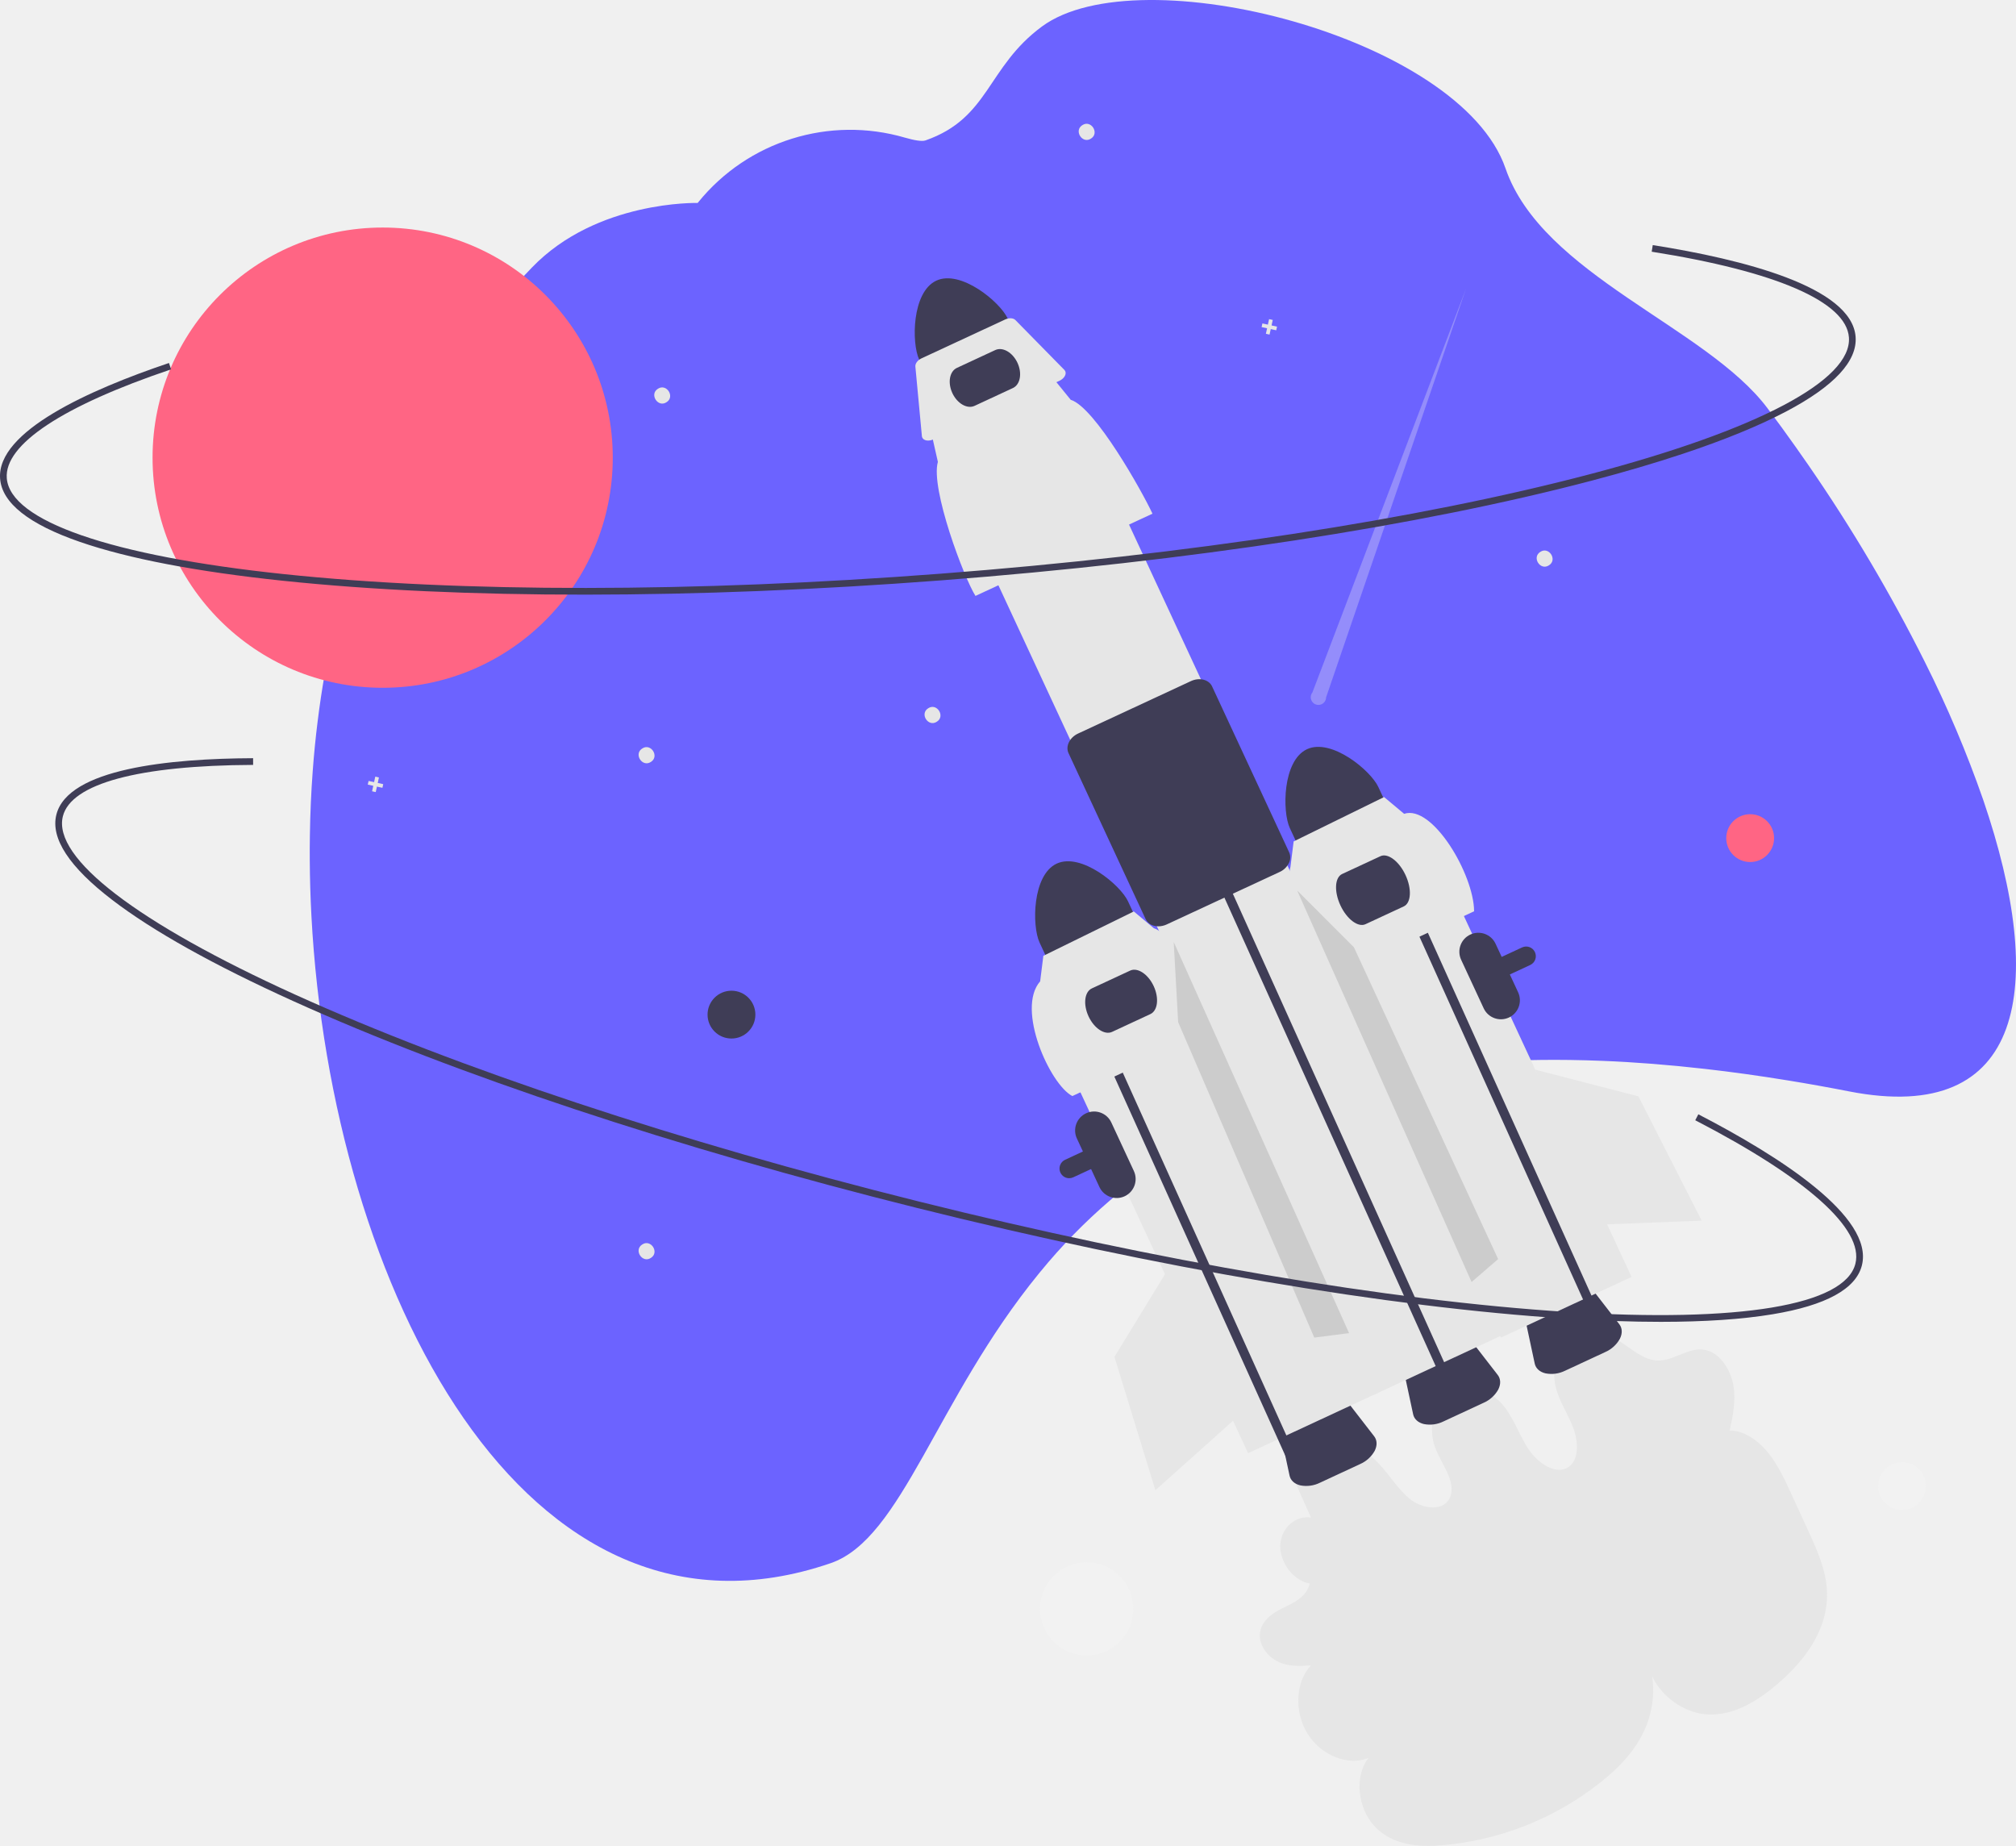
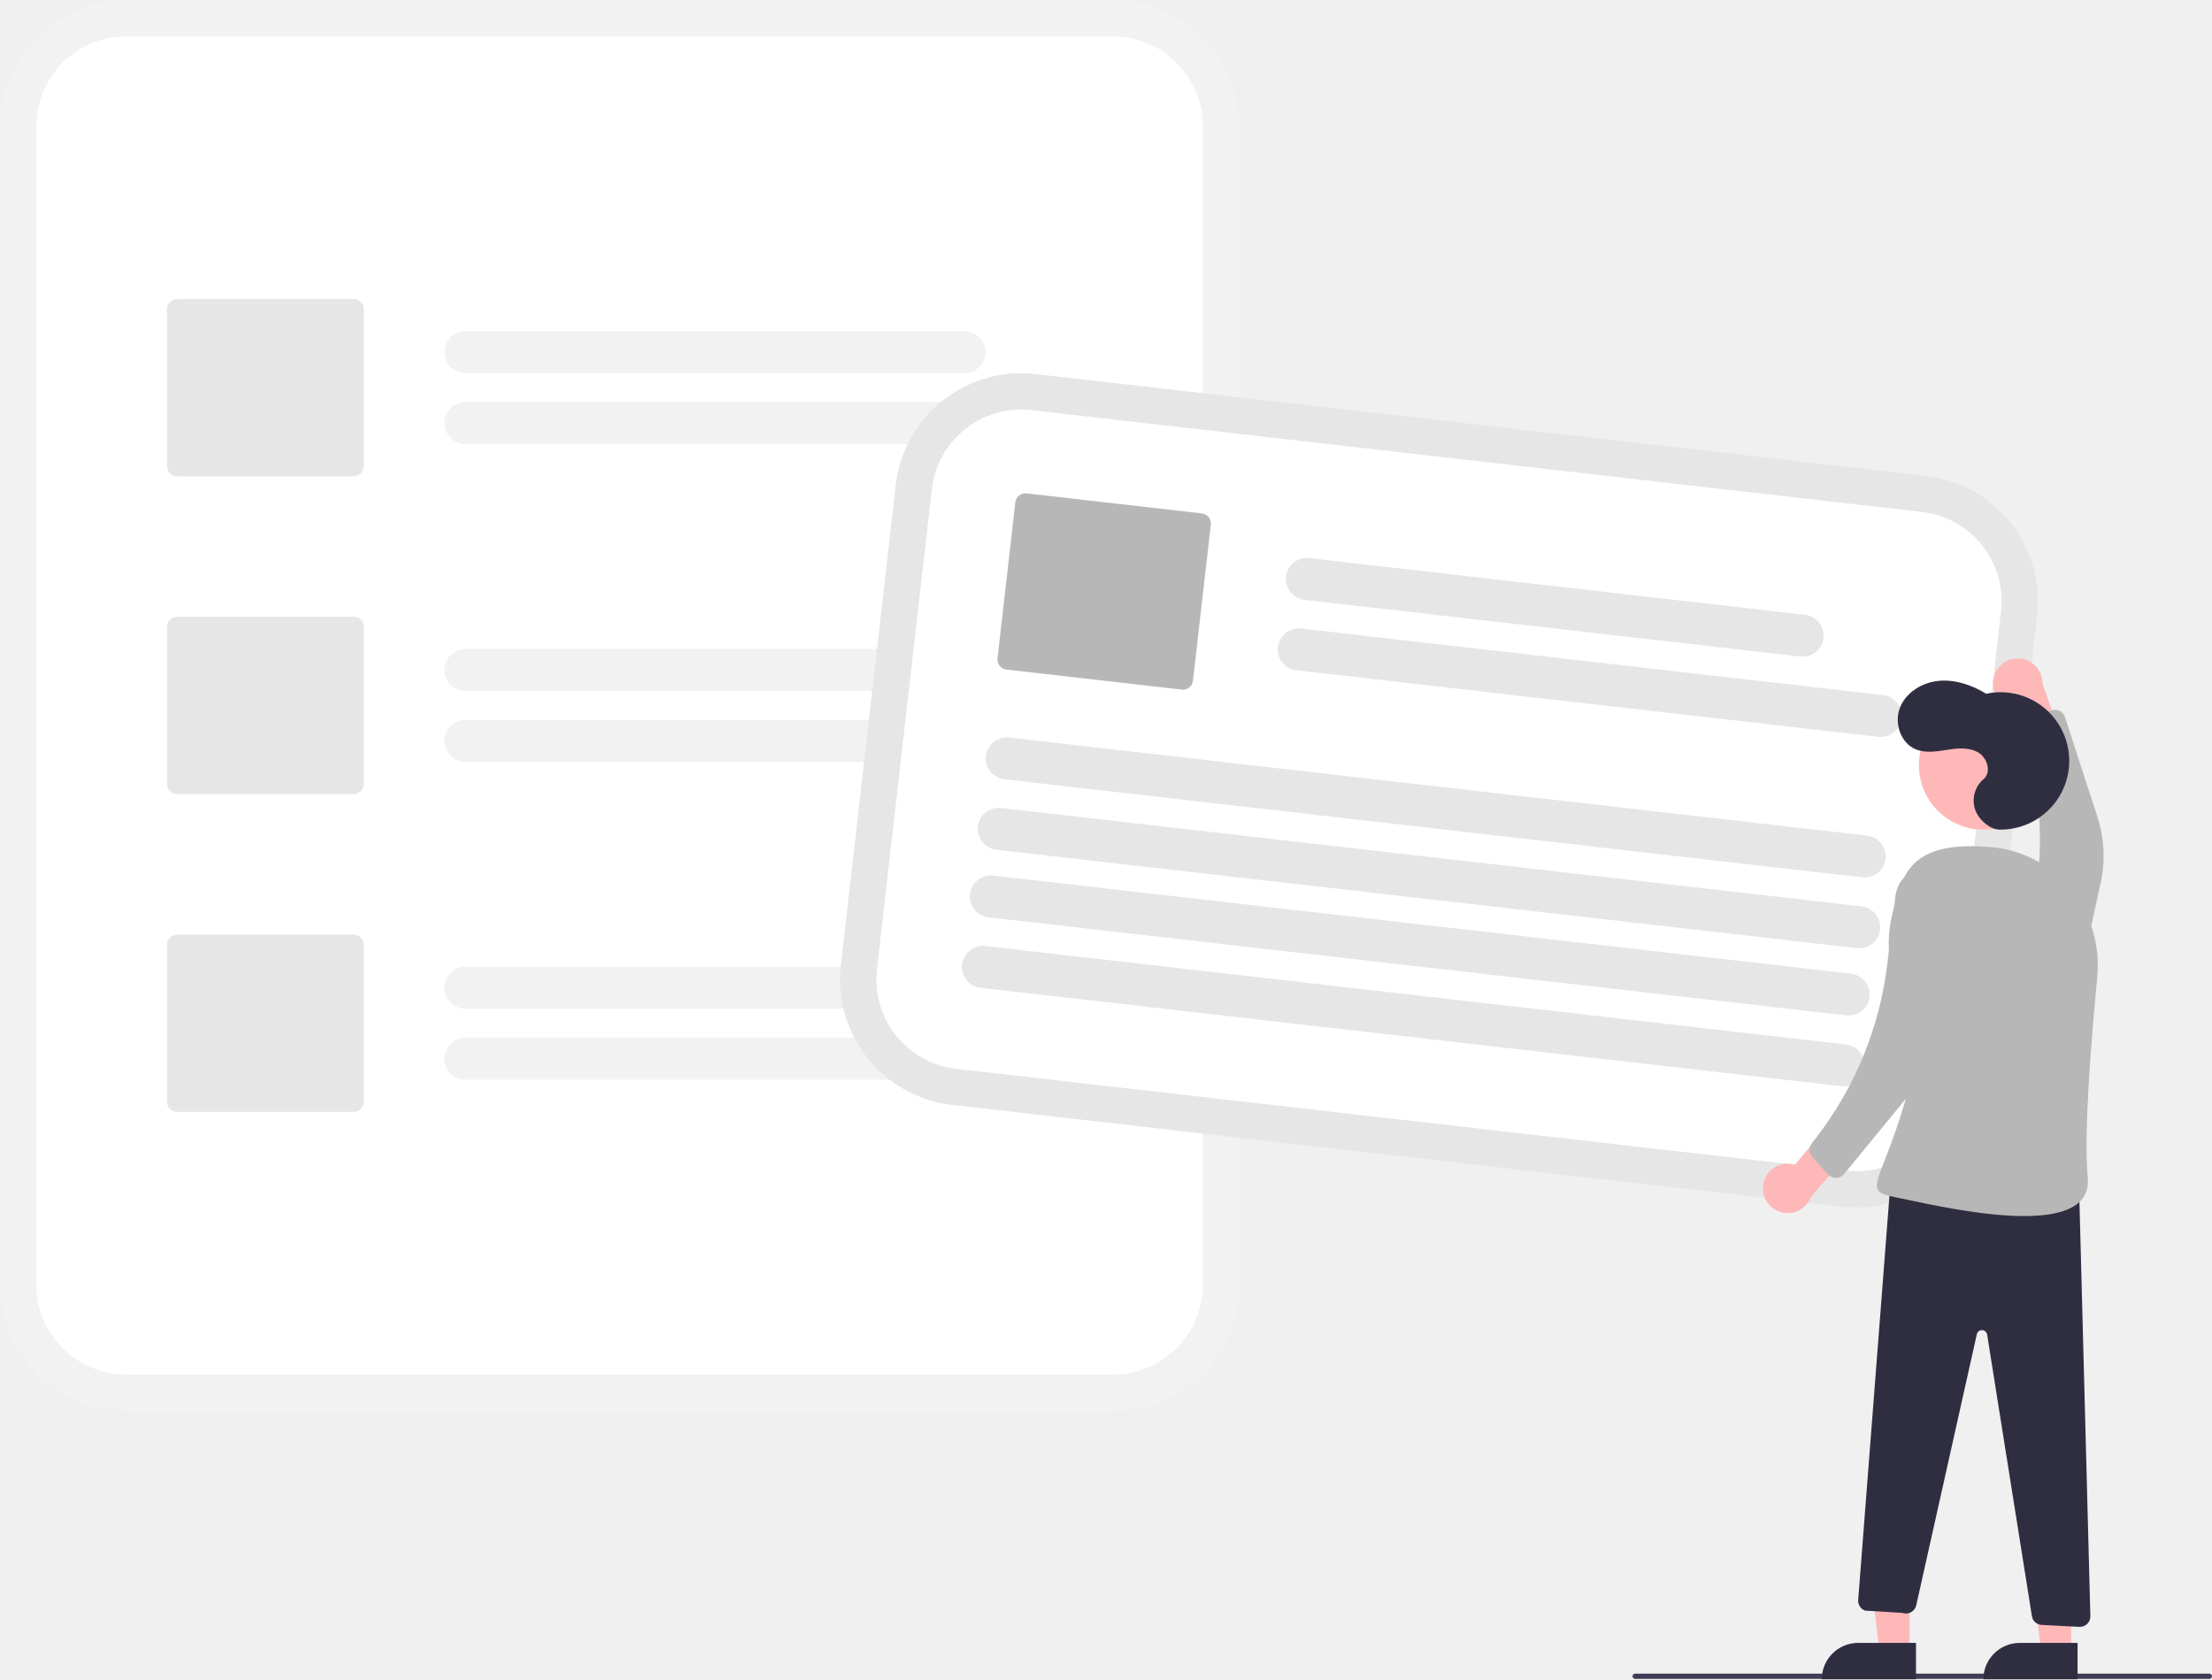
- <svg xmlns="http://www.w3.org/2000/svg" data-name="Layer 1" width="902.419" height="826.207" viewBox="0 0 902.419 826.207">
-   <path d="M726.95,696.708l8.672,19.444c-7.049-1.122-13.604,4.898-13.751,12.629s6.14,15.774,13.189,16.873c-1.347,6.002-7.161,8.649-12.207,11.075s-10.485,6.45-10.11,12.845c.301,5.135,4.548,9.669,9.058,11.492s9.241,1.543,13.809,1.237c-6.921,7.24-7.596,20.848-1.517,30.611s18.217,14.569,27.305,10.811c-6.422,7.989-5.027,22.618,2.943,30.862,8.034,8.311,19.678,9.115,29.857,8.24a132.238,132.238,0,0,0,71.007-28.14c7.782-6.183,15.05-13.456,19.49-22.941s5.747-21.496,1.612-32.29c1.115,13.522,14.65,24.203,26.826,24.8s22.807-6.261,31.841-14.081c12.014-10.4,23.137-24.979,21.488-42.967-.816-8.905-4.706-17.469-8.521-25.765l-7.396-16.083c-2.986-6.493-6.039-13.095-10.533-18.544s-10.731-9.667-16.973-9.626c1.427-6.52,2.861-13.283,1.665-20.211s-5.776-14.101-12.004-15.723c-7.927-2.065-14.645,5.25-22.616,4.561-7.671-.664-14.01-8.362-21.459-11.412a17.178,17.178,0,0,0-18.537,3.206c-4.722,4.61-6.69,12.398-4.996,19.767,1.484,6.455,5.435,12.149,7.832,18.375s2.77,14.231-1.835,17.631c-5.557,4.103-14.014-1.48-18.356-8.235s-6.834-14.933-12.324-20.614c-6.479-6.705-16.621-8.276-23.293-3.608s-9.222,15.119-5.859,24.004c2.75,7.264,9.049,14.614,6.864,21.454-2.309,7.23-12.413,6.314-18.507,1.205s-10.141-12.806-16.161-18.03c-6.114-5.306-14.098-7.63-21.107-6.146a21.731,21.731,0,0,0-15.573,13.915" transform="translate(-148.7907 -36.89661)" fill="#e6e6e6" />
-   <path d="M867.347,642.066l-17.993,8.36a13.812,13.812,0,0,1-8.734,1.177c-2.612-.618-4.377-2.215-4.841-4.383l-4.187-19.554c-.79-3.689,2.265-8.053,7.264-10.376l9.937-4.617c4.999-2.323,10.305-1.843,12.614,1.14l12.244,15.81c1.358,1.753,1.44,4.132.228,6.527A13.812,13.812,0,0,1,867.347,642.066Z" transform="translate(-148.7907 -36.89661)" fill="#3f3d56" />
-   <path d="M309.43,280.659A353.998,353.998,0,0,1,386.932,156.602c29.006-30.112,74.15-28.861,74.15-28.861l.258-.32A87.58,87.58,0,0,1,553.893,98.509c4.304,1.235,7.615,1.783,9.189,1.232,28.707-10.047,27.358-32.724,52.126-50.993,43.367-31.987,187.211,4.654,207.494,63.514,16.439,47.705,89.82,70.827,117.236,107.317q6.431,8.559,12.618,17.316,2.901,4.068,5.737,8.198a730.428,730.428,0,0,1,52.147,88.155,514.113,514.113,0,0,1,26.101,61.684c28.591,83.582,18.814,145.855-60.021,130.47q-13.998-2.739-27.324-4.901-19.296-3.149-37.246-5.176-24.172-2.749-45.994-3.602-7.337-.295-14.405-.396c-69.67-.966-121.349,12.146-160.719,32.502q-10.011,5.163-18.973,10.923a236.054,236.054,0,0,0-26.08,19.319,254.898,254.898,0,0,0-31.422,32.197l-.522.639c-46.048,56.326-61.203,118.682-93.235,129.661C383.674,783.51,297.074,613.35,288.193,446.896q-.673-12.582-.743-25.091-.042-5.592.055-11.154c.141-9.673.567-19.285,1.281-28.78q.4-5.445.928-10.833c.388-3.873.81-7.724,1.298-11.55C294.495,331.442,300.589,304.758,309.43,280.659Z" transform="translate(-148.7907 -36.89661)" fill="#6c63ff" />
-   <path d="M733.834,372.24c-10.935,5.091-11.115,27.895-7.686,35.284l6.214,13.374,39.609-18.403-6.214-13.374C762.321,381.735,744.777,367.166,733.834,372.24Z" transform="translate(-148.7907 -36.89661)" fill="#3f3d56" />
-   <path d="M627.393,564.256a4.333,4.333,0,0,1-4.07-5.819,4.3,4.3,0,0,1,2.243-2.44L830.12,460.958a4.33,4.33,0,0,1,5.752,2.102,4.336,4.336,0,0,1-2.103,5.752h-0L629.215,563.85A4.306,4.306,0,0,1,627.393,564.256Z" transform="translate(-148.7907 -36.89661)" fill="#3f3d56" />
-   <rect x="771.788" y="414.474" width="64.474" height="217.68" transform="translate(-294.4339 350.6066) rotate(-24.9202)" fill="#e6e6e6" />
-   <path d="M567.905,162.514c-10.935,5.091-11.115,27.895-7.686,35.284l6.214,13.374,39.609-18.403L599.827,179.395C596.392,172.009,578.848,157.44,567.905,162.514Z" transform="translate(-148.7907 -36.89661)" fill="#3f3d56" />
-   <path d="M812.919,664.761l-17.993,8.36a13.812,13.812,0,0,1-8.734,1.177c-2.612-.618-4.377-2.215-4.841-4.383l-4.187-19.554c-.79-3.689,2.265-8.053,7.264-10.376l9.937-4.617c4.999-2.323,10.305-1.843,12.614,1.14L819.224,652.319c1.358,1.753,1.44,4.132.228,6.527A13.812,13.812,0,0,1,812.919,664.761Z" transform="translate(-148.7907 -36.89661)" fill="#3f3d56" />
-   <path d="M757.601,692.207,739.608,700.566a13.812,13.812,0,0,1-8.734,1.177c-2.612-.618-4.377-2.215-4.841-4.383l-4.187-19.554c-.79-3.689,2.265-8.053,7.264-10.376l9.937-4.617c4.999-2.323,10.305-1.843,12.614,1.14l12.244,15.81c1.358,1.753,1.44,4.132.228,6.527A13.812,13.812,0,0,1,757.601,692.207Z" transform="translate(-148.7907 -36.89661)" fill="#3f3d56" />
-   <rect x="668.302" y="227.978" width="64.474" height="440.016" transform="translate(-272.3289 299.9887) rotate(-24.9202)" fill="#e6e6e6" />
-   <polyline points="548.951 403.691 542.39 389.254 546.167 387.512 552.708 401.903 647.423 611.909 643.65 613.662" fill="#3f3d56" />
-   <polyline points="622.951 391.691 616.39 377.254 620.167 375.512 626.708 389.903 721.423 599.909 717.65 601.662" fill="#3f3d56" />
-   <path d="M664.671,266.814l-79.226,36.809c-5.044-7.847-20.249-48.06-16.835-59.991l-2.563-11.378,54.703-25.416,7.322,9.007C638.942,219.18,660.102,256.951,664.671,266.814Z" transform="translate(-148.7907 -36.89661)" fill="#e6e6e6" />
-   <path d="M623.037,207.325l-56.451,26.228c-2.084.968-4.303.612-4.956-.795a1.952,1.952,0,0,1-.172-.643l-2.922-31.168c-.125-1.335,1.017-2.847,2.761-3.658L598.734,179.896c1.744-.81,3.637-.708,4.576.249l21.936,22.334c1.122,1.142.513,3.098-1.361,4.367A6.081,6.081,0,0,1,623.037,207.325Z" transform="translate(-148.7907 -36.89661)" fill="#e6e6e6" />
-   <path d="M667.313,451.514a7.626,7.626,0,0,1-1.814-.214,5.604,5.604,0,0,1-3.896-3.025L627.09,373.992c-1.428-3.075.489-7.008,4.274-8.767l50.536-23.48c3.786-1.76,8.027-.688,9.457,2.387l34.513,74.283a5.603,5.603,0,0,1-.201,4.929,8.506,8.506,0,0,1-4.074,3.838l-50.536,23.479A8.92,8.92,0,0,1,667.313,451.514Z" transform="translate(-148.7907 -36.89661)" fill="#3f3d56" />
-   <rect x="658.612" y="466.208" width="64.474" height="217.68" transform="translate(-326.7693 307.736) rotate(-24.9202)" fill="#e6e6e6" />
-   <path d="M602.189,210.581l-17.147,7.967c-3.309,1.537-7.773-1.024-9.95-5.71s-1.256-9.749,2.053-11.286l17.147-7.967c3.309-1.537,7.773,1.024,9.95,5.71S605.498,209.044,602.189,210.581Z" transform="translate(-148.7907 -36.89661)" fill="#3f3d56" />
-   <path d="M621.799,423.444c-10.935,5.091-11.115,27.895-7.686,35.284l6.214,13.374,39.609-18.403L653.722,440.324C650.287,432.939,632.742,418.37,621.799,423.444Z" transform="translate(-148.7907 -36.89661)" fill="#3f3d56" />
-   <path d="M440.152,377.925c-3.862,2.573-7.815-3.551-3.878-6.01C440.135,369.342,444.088,375.466,440.152,377.925Z" transform="translate(-148.7907 -36.89661)" fill="#e6e6e6" />
-   <path d="M842.152,289.925c-3.862,2.573-7.815-3.551-3.878-6.01C842.135,281.342,846.088,287.466,842.152,289.925Z" transform="translate(-148.7907 -36.89661)" fill="#e6e6e6" />
-   <path d="M568.152,359.925c-3.862,2.573-7.815-3.551-3.878-6.01C568.135,351.342,572.088,357.466,568.152,359.925Z" transform="translate(-148.7907 -36.89661)" fill="#e6e6e6" />
-   <path d="M440.152,599.925c-3.862,2.573-7.815-3.551-3.878-6.01C440.135,591.342,444.088,597.466,440.152,599.925Z" transform="translate(-148.7907 -36.89661)" fill="#e6e6e6" />
-   <path d="M637.152,98.925c-3.862,2.573-7.815-3.551-3.878-6.01C637.135,90.342,641.088,96.466,637.152,98.925Z" transform="translate(-148.7907 -36.89661)" fill="#e6e6e6" />
-   <path d="M447.152,216.925c-3.862,2.573-7.815-3.551-3.878-6.01C447.135,208.342,451.088,214.466,447.152,216.925Z" transform="translate(-148.7907 -36.89661)" fill="#e6e6e6" />
-   <polygon points="571.639 146.2 569.182 145.661 569.72 143.203 568.082 142.844 567.543 145.302 565.086 144.764 564.727 146.402 567.184 146.941 566.646 149.398 568.284 149.757 568.823 147.299 571.28 147.838 571.639 146.2" fill="#e6e6e6" />
-   <polygon points="171.542 350.978 169.085 350.439 169.623 347.982 167.985 347.623 167.446 350.08 164.988 349.542 164.629 351.18 167.087 351.719 166.549 354.177 168.187 354.535 168.726 352.078 171.183 352.616 171.542 350.978" fill="#e6e6e6" />
-   <path d="M824.22,492.333a8.51,8.51,0,0,1-11.29-4.127l-10.113-21.765a8.5,8.5,0,0,1,15.417-7.163l10.113,21.765A8.51,8.51,0,0,1,824.22,492.333Z" transform="translate(-148.7907 -36.89661)" fill="#3f3d56" />
-   <path d="M652.22,572.333a8.51,8.51,0,0,1-11.29-4.127l-10.113-21.765a8.5,8.5,0,0,1,15.417-7.163l10.113,21.765A8.51,8.51,0,0,1,652.22,572.333Z" transform="translate(-148.7907 -36.89661)" fill="#3f3d56" />
-   <path d="M808.642,444.778l-67.806,31.503c-4.317-6.716-17.331-41.133-14.409-51.344l1.434-11.423,40.486-19.863,8.971,7.505C789.959,396.883,808.539,428.205,808.642,444.778Z" transform="translate(-148.7907 -36.89661)" fill="#e6e6e6" />
-   <path d="M777.162,442.594l-17.147,7.967c-3.309,1.537-8.344-2.253-11.222-8.447s-2.528-12.487.781-14.024l17.147-7.967c3.309-1.537,8.344,2.253,11.222,8.447S780.471,441.056,777.162,442.594Z" transform="translate(-148.7907 -36.89661)" fill="#3f3d56" />
-   <polyline points="482.951 446.691 476.39 432.254 480.167 430.512 486.708 444.903 581.423 654.909 577.65 656.662" fill="#3f3d56" />
-   <path d="M696.607,495.981l-67.806,31.503c-10.003-5.165-25.291-38.961-14.409-51.344l1.434-11.423,40.486-19.863,8.971,7.505C674.587,455.214,692.697,487.541,696.607,495.981Z" transform="translate(-148.7907 -36.89661)" fill="#e6e6e6" />
-   <path d="M663.732,490.793l-17.147,7.967c-3.309,1.537-8.03-1.579-10.524-6.945s-1.83-10.985,1.479-12.522l17.147-7.967c3.309-1.537,8.03,1.579,10.524,6.945S667.041,489.256,663.732,490.793Z" transform="translate(-148.7907 -36.89661)" fill="#3f3d56" />
-   <circle cx="171.291" cy="204.845" r="103" fill="#ff6584" />
-   <path d="M742.396,349.021l62.593-182.809L736.258,346.832a3.442,3.442,0,1,0,6.138,2.188Z" transform="translate(-148.7907 -36.89661)" fill="#f0f0f0" opacity="0.3" />
-   <path d="M901.95,240.055q-18.38,6.108-40.751,12.001c-77.145,20.311-180.55,36.154-291.166,44.613-110.615,8.458-215.227,8.519-294.563.174-38.647-4.066-69.215-9.913-90.854-17.381-22.909-7.905-34.947-17.432-35.78-28.314-1.621-21.2,40.213-39.859,75.592-51.778l.958,2.843C176.801,218.581,150.678,235.879,151.828,250.919c1.464,19.156,46.644,34.806,123.955,42.94,79.162,8.327,183.581,8.263,294.021-.181,110.44-8.445,213.655-24.257,290.63-44.523,75.174-19.791,117.45-42.129,115.986-61.285-1.216-15.905-32.567-29.51-88.278-38.312l.468-2.963c40.48,6.396,89.093,18.708,90.801,41.047.832,10.882-9.618,22.127-31.059,33.424C936.131,227.503,920.601,233.856,901.95,240.055Z" transform="translate(-148.7907 -36.89661)" fill="#3f3d56" />
-   <circle cx="783.425" cy="375.136" r="10.702" fill="#ff6584" />
-   <circle cx="851.425" cy="665.136" r="10.702" fill="#f2f2f2" />
-   <circle cx="486.425" cy="720.136" r="20.866" fill="#f2f2f2" />
-   <circle cx="327.425" cy="454.136" r="10.702" fill="#3f3d56" />
-   <polygon points="687.226 478.768 733.402 490.721 761.723 546.349 713.843 548.227 687.226 478.768" fill="#e6e6e6" />
-   <polygon points="580.645 398.574 606.059 424.002 670.606 563.557 658.722 573.824 580.645 398.574" fill="#ccc" />
-   <polygon points="525.386 421.624 527.38 457.52 588.304 598.694 603.88 596.688 525.386 421.624" fill="#ccc" />
-   <polygon points="523.723 566.637 498.854 607.339 517.187 667.008 552.9 635.061 523.723 566.637" fill="#e6e6e6" />
-   <path d="M892.195,628.544q-19.368,0-42.457-1.464c-79.614-5.056-182.738-22.633-290.376-49.492-107.638-26.859-206.93-59.794-279.585-92.734-35.393-16.047-62.556-31.236-80.735-45.147-19.247-14.727-27.666-27.564-25.024-38.153,5.148-20.629,50.731-25.142,88.064-25.295l.013,3c-51.268.21-81.514,8.387-85.166,23.022-4.652,18.64,33.287,47.741,104.087,79.841,72.496,32.868,171.605,65.739,279.073,92.557,107.467,26.816,210.401,44.363,289.84,49.408,77.579,4.928,124.743-2.938,129.395-21.578,3.862-15.477-21.598-38.275-71.689-64.198l1.379-2.664c36.397,18.836,78.646,45.852,73.222,67.589C979.592,613.823,966.13,621.199,942.22,625.157,928.59,627.413,911.85,628.544,892.195,628.544Z" transform="translate(-148.7907 -36.89661)" fill="#3f3d56" />
+ <svg xmlns="http://www.w3.org/2000/svg" data-name="Layer 1" width="843.579" height="640.517" viewBox="0 0 843.579 640.517">
+   <path d="M602.654,129.742H226.335a48.179,48.179,0,0,0-48.125,48.125V619.743a48.179,48.179,0,0,0,48.125,48.125H602.654a48.179,48.179,0,0,0,48.125-48.125V177.867A48.179,48.179,0,0,0,602.654,129.742Z" transform="translate(-178.2103 -129.7416)" fill="#f2f2f2" />
+   <path d="M602.654,143.596H226.335a34.309,34.309,0,0,0-34.271,34.271V619.743a34.309,34.309,0,0,0,34.271,34.271H602.654a34.309,34.309,0,0,0,34.271-34.271V177.867A34.309,34.309,0,0,0,602.654,143.596Z" transform="translate(-178.2103 -129.7416)" fill="#fff" />
+   <path d="M546.018,272.081H355.716a8.014,8.014,0,0,1,0-16.028H546.018a8.014,8.014,0,1,1,0,16.028Z" transform="translate(-178.2103 -129.7416)" fill="#f2f2f2" />
+   <path d="M579.076,299.129H355.716a8.014,8.014,0,0,1,0-16.028h223.36a8.014,8.014,0,0,1,0,16.028Z" transform="translate(-178.2103 -129.7416)" fill="#f2f2f2" />
+   <path d="M546.018,393.295H355.716a8.014,8.014,0,0,1,0-16.028H546.018a8.014,8.014,0,1,1,0,16.028Z" transform="translate(-178.2103 -129.7416)" fill="#f2f2f2" />
+   <path d="M579.076,420.343H355.716a8.014,8.014,0,0,1,0-16.028h223.36a8.014,8.014,0,0,1,0,16.028Z" transform="translate(-178.2103 -129.7416)" fill="#f2f2f2" />
+   <path d="M546.018,514.508H355.716a8.014,8.014,0,0,1,0-16.028H546.018a8.014,8.014,0,1,1,0,16.028Z" transform="translate(-178.2103 -129.7416)" fill="#f2f2f2" />
+   <path d="M579.076,541.556H355.716a8.014,8.014,0,0,1,0-16.028h223.36a8.014,8.014,0,0,1,0,16.028Z" transform="translate(-178.2103 -129.7416)" fill="#f2f2f2" />
+   <path d="M313.087,311.408H245.742a3.847,3.847,0,0,1-3.843-3.843V247.617a3.847,3.847,0,0,1,3.843-3.843h67.346a3.847,3.847,0,0,1,3.843,3.843v59.947A3.847,3.847,0,0,1,313.087,311.408Z" transform="translate(-178.2103 -129.7416)" fill="#e6e6e6" />
+   <path d="M313.087,432.621H245.742a3.847,3.847,0,0,1-3.843-3.843V368.831a3.847,3.847,0,0,1,3.843-3.843h67.346a3.847,3.847,0,0,1,3.843,3.843v59.947A3.847,3.847,0,0,1,313.087,432.621Z" transform="translate(-178.2103 -129.7416)" fill="#e6e6e6" />
+   <path d="M313.087,553.834H245.742a3.847,3.847,0,0,1-3.843-3.843V490.044a3.847,3.847,0,0,1,3.843-3.843h67.346a3.847,3.847,0,0,1,3.843,3.843V549.992A3.847,3.847,0,0,1,313.087,553.834Z" transform="translate(-178.2103 -129.7416)" fill="#e6e6e6" />
+   <path d="M934.165,547.652l2.985-26.109,14.969-130.908,2.985-26.109a48.179,48.179,0,0,0-42.346-53.281L573.097,272.406a48.179,48.179,0,0,0-53.281,42.346l-.008.067L498.884,497.81l-.008.067a48.179,48.179,0,0,0,42.346,53.281L880.884,589.998A48.179,48.179,0,0,0,934.165,547.652Z" transform="translate(-178.2103 -129.7416)" fill="#e6e6e6" />
+   <path d="M920.401,546.079l3.536-30.924,13.868-121.278,3.536-30.923a34.309,34.309,0,0,0-30.156-37.943L571.523,286.171a34.309,34.309,0,0,0-37.942,30.156l-.008.067L512.648,499.384l-.008.068A34.309,34.309,0,0,0,542.796,537.394l339.662,38.84A34.309,34.309,0,0,0,920.401,546.079Z" transform="translate(-178.2103 -129.7416)" fill="#fff" />
+   <path d="M864.804,380.158l-189.07-21.62a8.014,8.014,0,1,1,1.821-15.924l189.07,21.62a8.014,8.014,0,0,1-1.821,15.924Z" transform="translate(-178.2103 -129.7416)" fill="#e6e6e6" />
+   <path d="M894.575,410.786,672.661,385.411a8.014,8.014,0,1,1,1.821-15.924l221.914,25.375a8.014,8.014,0,0,1-1.821,15.924Z" transform="translate(-178.2103 -129.7416)" fill="#e6e6e6" />
+   <path d="M888.388,464.383,561.218,426.971a8.014,8.014,0,0,1,1.821-15.924l327.17,37.411a8.014,8.014,0,1,1-1.821,15.924Z" transform="translate(-178.2103 -129.7416)" fill="#e6e6e6" />
+   <path d="M886.366,491.375l-328.221-37.531a8.014,8.014,0,0,1,1.821-15.924l328.221,37.531a8.014,8.014,0,0,1-1.821,15.924Z" transform="translate(-178.2103 -129.7416)" fill="#e6e6e6" />
+   <path d="M882.366,517.039,555.197,479.628a8.014,8.014,0,1,1,1.821-15.924L884.187,501.115a8.014,8.014,0,0,1-1.821,15.924Z" transform="translate(-178.2103 -129.7416)" fill="#e6e6e6" />
+   <path d="M880.345,544.032l-328.221-37.531a8.014,8.014,0,0,1,1.821-15.924l328.221,37.531a8.014,8.014,0,1,1-1.821,15.924Z" transform="translate(-178.2103 -129.7416)" fill="#e6e6e6" />
+   <path d="M628.913,392.767l-66.91-7.651a3.847,3.847,0,0,1-3.381-4.254l6.81-59.559a3.847,3.847,0,0,1,4.254-3.381l66.91,7.651a3.847,3.847,0,0,1,3.381,4.254l-6.81,59.559A3.847,3.847,0,0,1,628.913,392.767Z" transform="translate(-178.2103 -129.7416)" fill="#b7b7b7" />
+   <path d="M1020.79,770.1h-219a1,1,0,0,1,0-2h219a1,1,0,0,1,0,2Z" transform="translate(-178.2103 -129.7416)" fill="#3f3d56" />
+   <path d="M938.556,388.062a9.377,9.377,0,0,0,8.419,11.656l6.775,20.329,13.358-1.104-9.971-28.574a9.428,9.428,0,0,0-18.582-2.307Z" transform="translate(-178.2103 -129.7416)" fill="#ffb8b8" />
+   <path d="M948.786,521.187l0,0a12.084,12.084,0,0,0,19.979-6.323l10.58-48.473a47.876,47.876,0,0,0-1.234-24.98L965.729,403.235a4,4,0,0,0-5.596-2.343l-8.081,4.046a4,4,0,0,0-2.05,4.694l.815,2.802a134.703,134.703,0,0,1,1.029,71.484l-6.581,25.33A12.084,12.084,0,0,0,948.786,521.187Z" transform="translate(-178.2103 -129.7416)" fill="#b7b7b7" />
+   <polygon points="728.243 629.901 716.811 629.9 711.374 585.804 728.247 585.805 728.243 629.901" fill="#ffb8b8" />
+   <path d="M708.644,626.633H730.692a0,0,0,0,1,0,0v13.882a0,0,0,0,1,0,0H694.762a0,0,0,0,1,0,0v0A13.882,13.882,0,0,1,708.644,626.633Z" fill="#2f2e41" />
+   <polygon points="789.864 629.901 778.432 629.9 772.995 585.804 789.868 585.805 789.864 629.901" fill="#ffb8b8" />
+   <path d="M770.266,626.633h22.048a0,0,0,0,1,0,0v13.882a0,0,0,0,1,0,0H756.384a0,0,0,0,1,0,0v0A13.882,13.882,0,0,1,770.266,626.633Z" fill="#2f2e41" />
+   <circle cx="756.383" cy="291.865" r="24.561" fill="#ffb8b8" />
+   <path d="M850.611,581.784a9.377,9.377,0,0,1,12.092-7.779l13.726-16.454,12.034,5.903-19.71,22.965a9.428,9.428,0,0,1-18.142-4.633Z" transform="translate(-178.2103 -129.7416)" fill="#ffb8b8" />
+   <path d="M940.574,446.166a26.205,26.205,0,1,0-4.91-51.825c-5.401-3.28-11.681-5.486-17.975-4.925s-12.518,4.298-14.872,10.162.175,13.594,6.027,15.977c3.752,1.528,7.989.787,11.993.171s8.372-1.018,11.856,1.048,5.051,7.605,1.93,10.188a10.738,10.738,0,0,0-3.084,11.82C933.107,442.839,937.388,446.098,940.574,446.166Z" transform="translate(-178.2103 -129.7416)" fill="#2f2e41" />
+   <path d="M971.046,580.813l4.357,165.34a4,4,0,0,1-4.202,4.1l-14.352-.732a4,4,0,0,1-3.747-3.367L936.031,638.765a2,2,0,0,0-3.927-.122l-23.108,103.397a4,4,0,0,1-5.244,2.896l-14.244-.87a4,4,0,0,1-2.65-4.053l12.434-160.764Z" transform="translate(-178.2103 -129.7416)" fill="#2f2e41" />
+   <path d="M978.038,502.283c2.403-25.055-16.019-47.718-41.126-49.501-10.818-.768-27.612-1.043-33.148,13.136-16.677,42.714,12.518,41.676,2.459,78.683s-18.943,39.128-5.141,41.8,75.867,18.447,73.318-7.6C972.833,562.791,975.641,527.275,978.038,502.283Z" transform="translate(-178.2103 -129.7416)" fill="#b7b7b7" />
+   <path d="M908.717,461.574l0,0a12.084,12.084,0,0,1,16.294,13.178l-7.839,48.991a47.876,47.876,0,0,1-10.265,22.807L881.447,577.574a4,4,0,0,1-6.065.139L869.335,570.997a4,4,0,0,1-.196-5.118l1.781-2.311a134.703,134.703,0,0,0,27.045-66.179l3.116-25.985A12.084,12.084,0,0,1,908.717,461.574Z" transform="translate(-178.2103 -129.7416)" fill="#b7b7b7" />
</svg>
